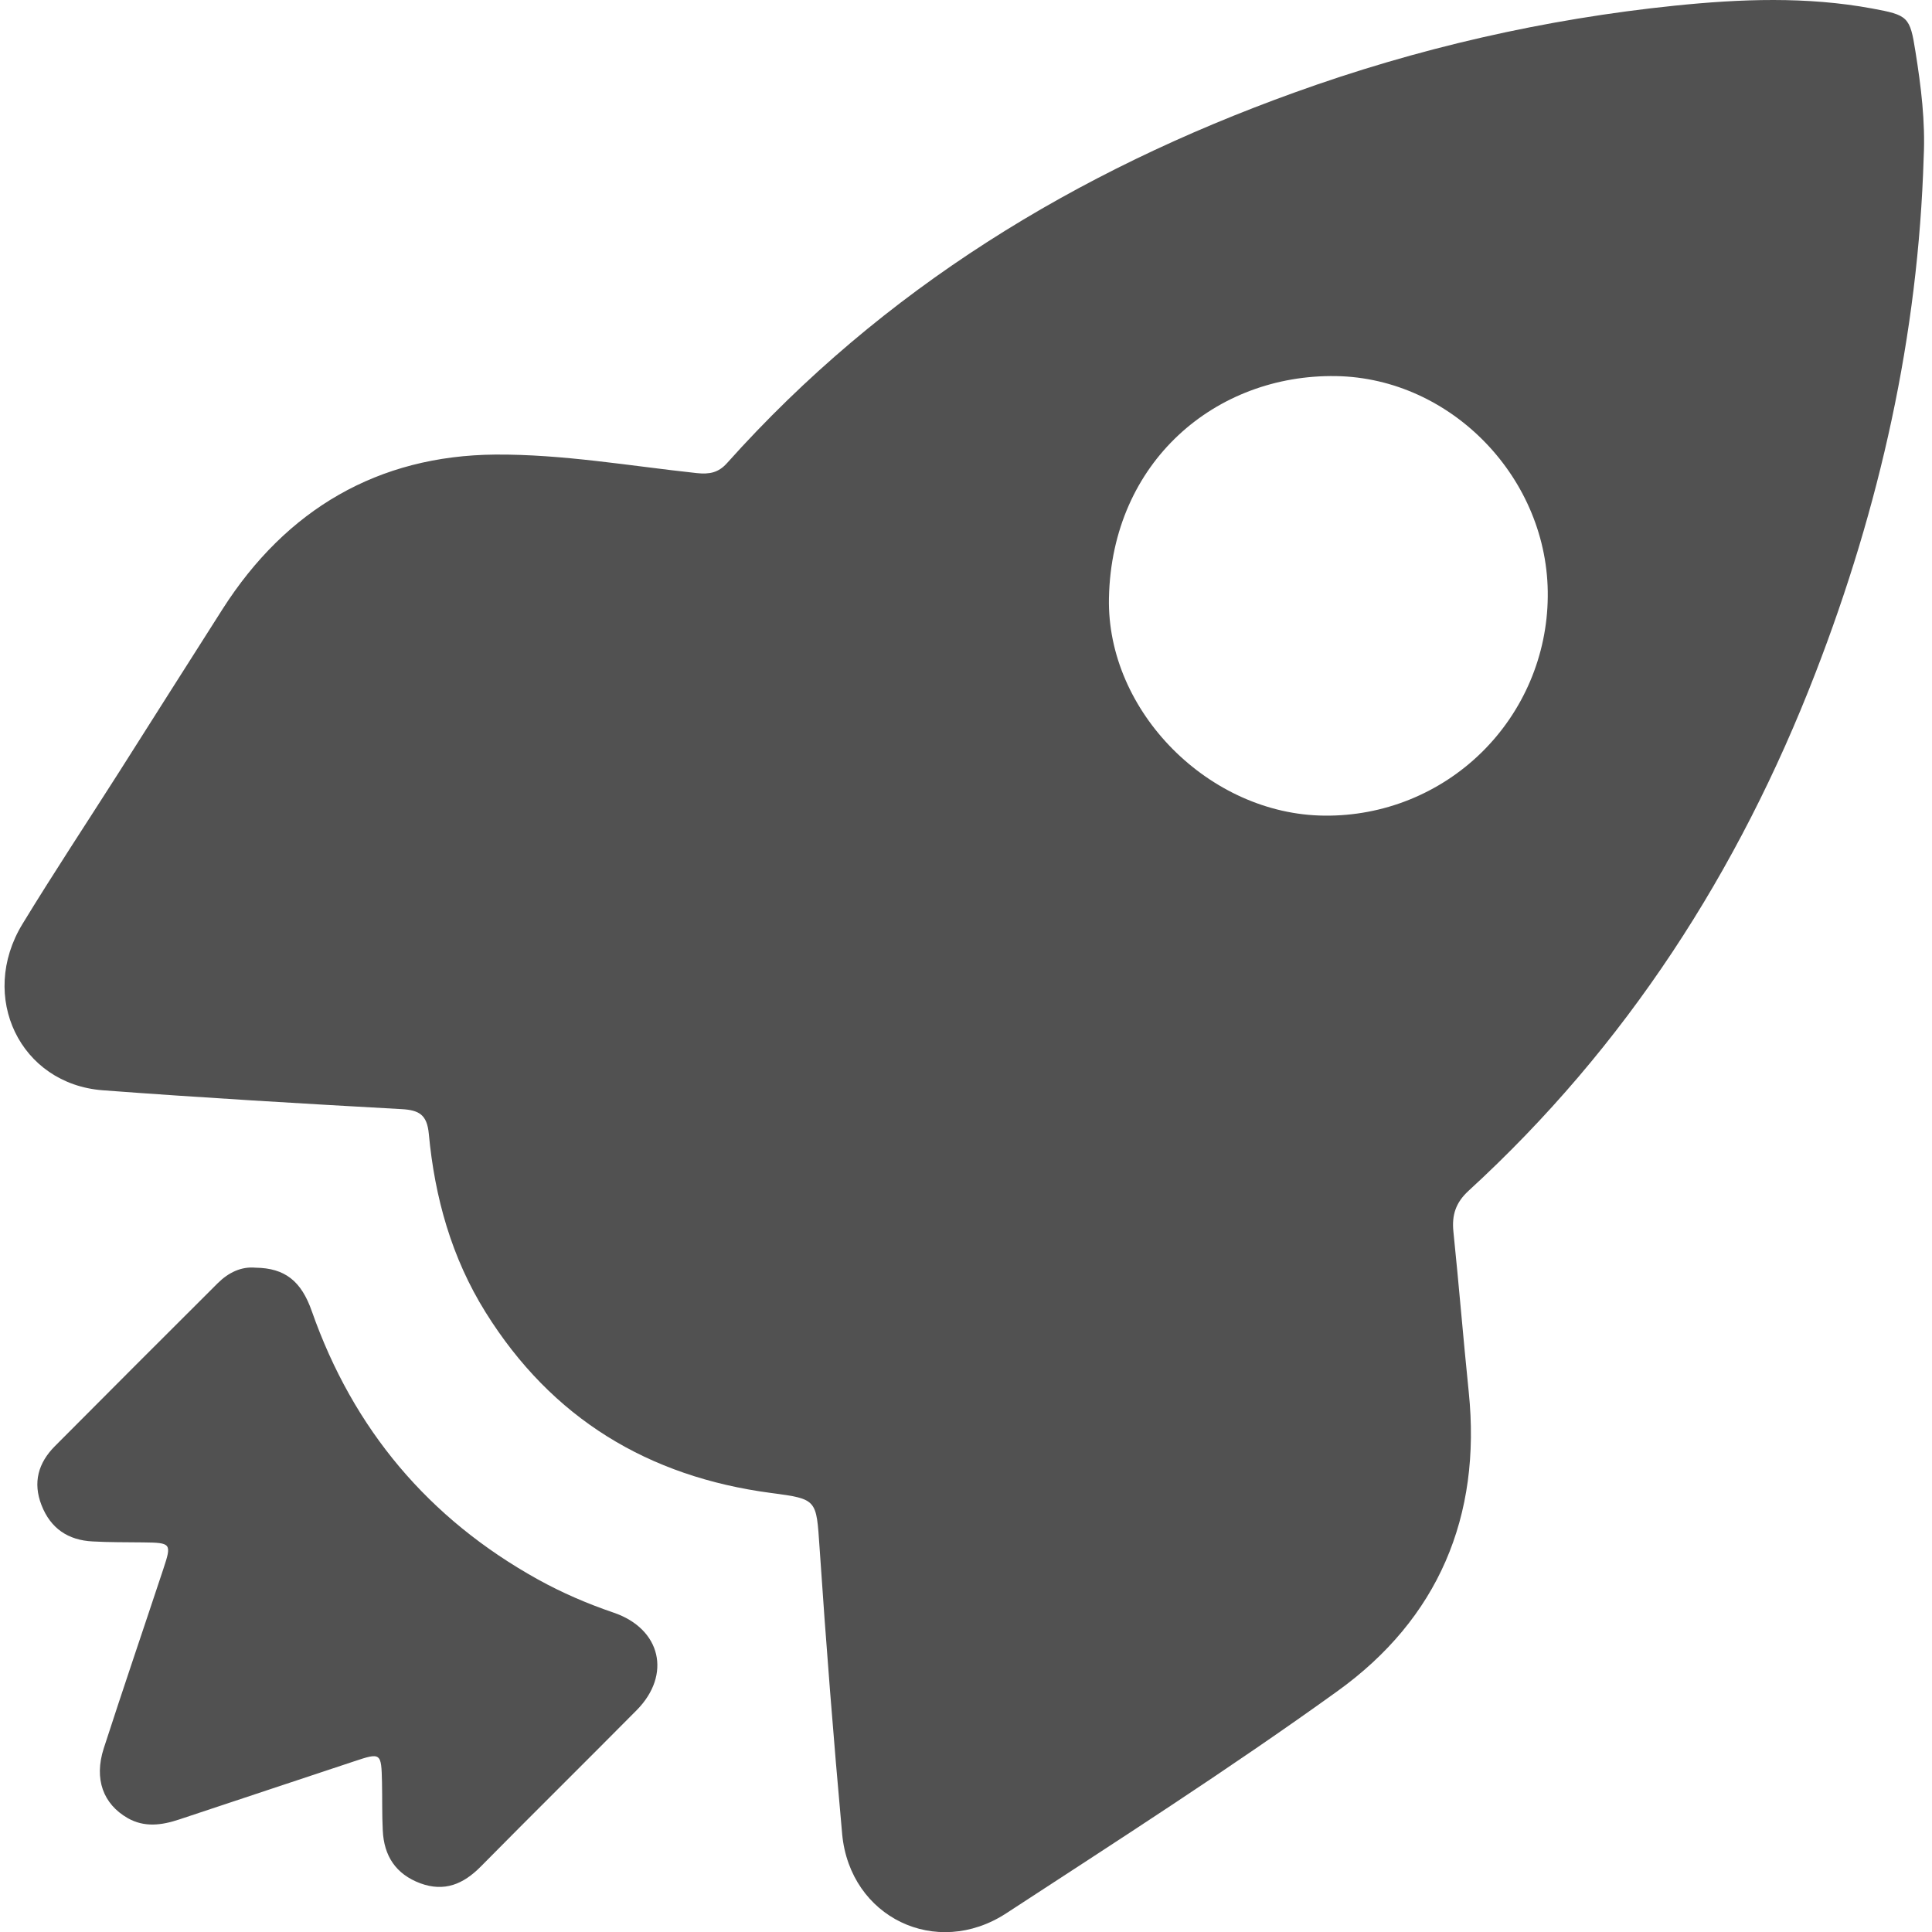
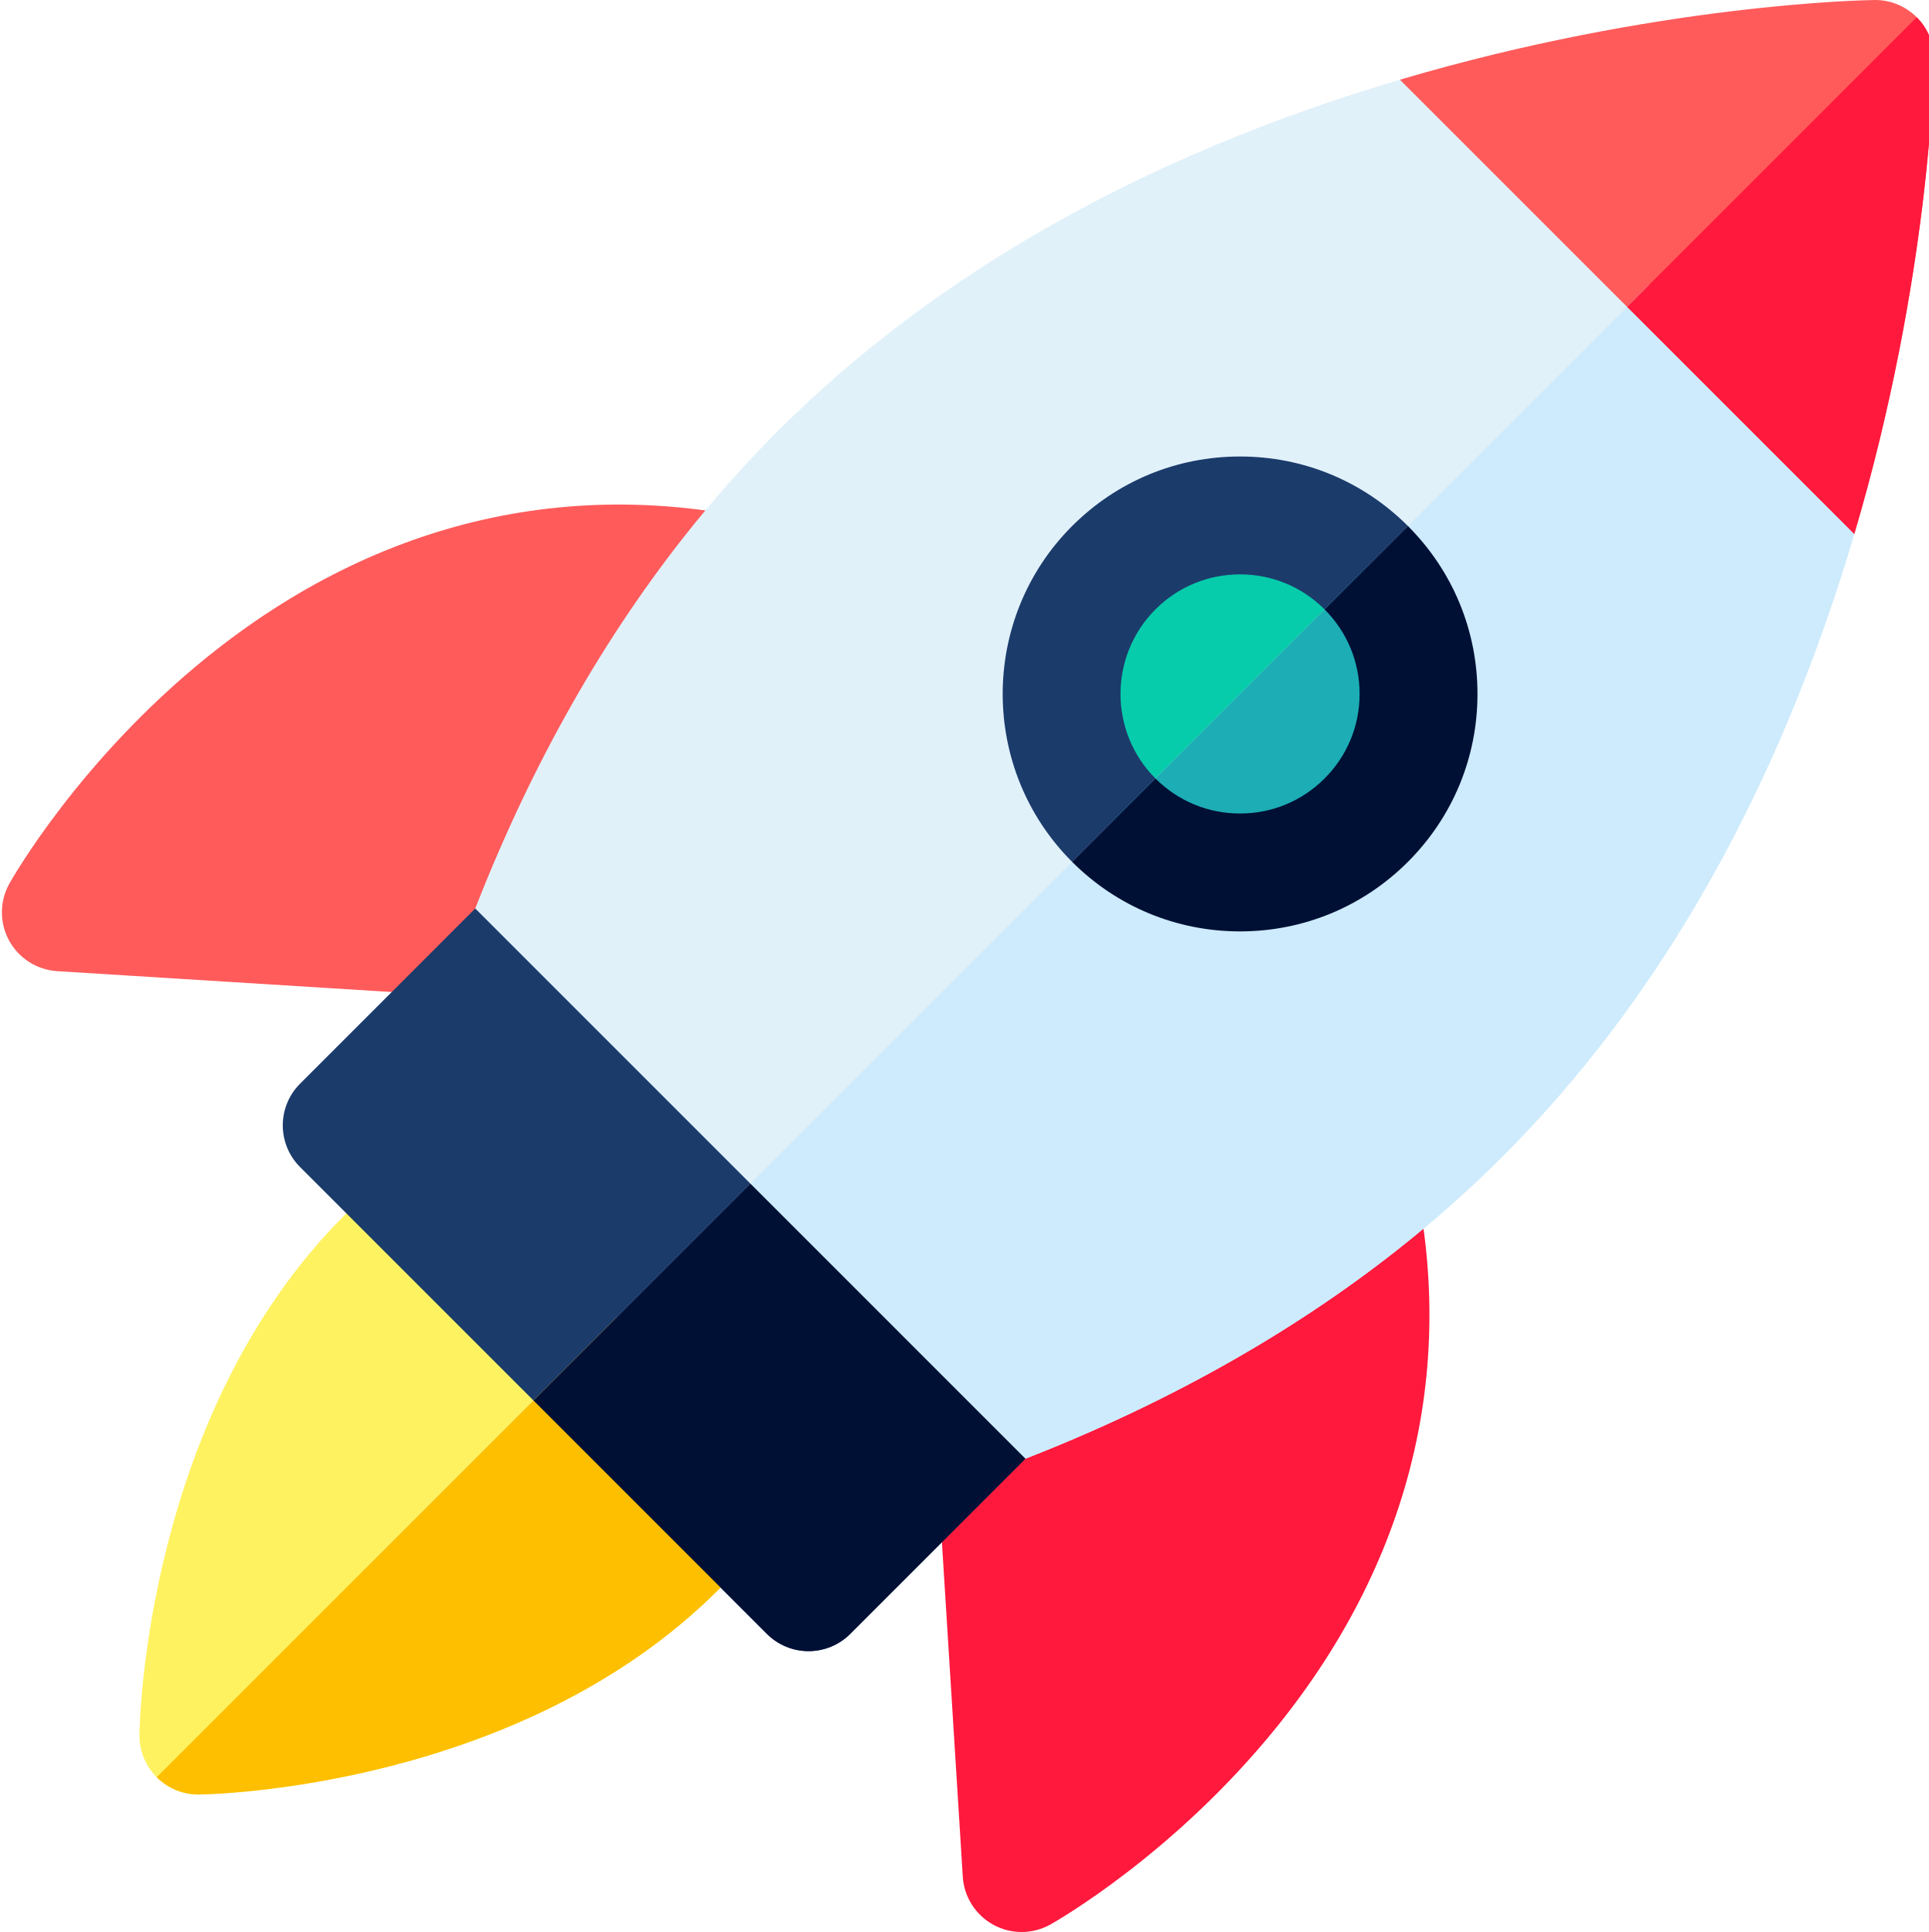
- <svg xmlns="http://www.w3.org/2000/svg" t="1626859409454" class="icon" viewBox="0 0 1024 1024" version="1.1" p-id="1128" width="16" height="16">
-   <defs>
-     <style type="text/css">@font-face { font-family: feedback-iconfont; src: url("//at.alicdn.com/t/font_1031158_1uhr8ri0pk5.eot?#iefix") format("embedded-opentype"), url("//at.alicdn.com/t/font_1031158_1uhr8ri0pk5.woff2") format("woff2"), url("//at.alicdn.com/t/font_1031158_1uhr8ri0pk5.woff") format("woff"), url("//at.alicdn.com/t/font_1031158_1uhr8ri0pk5.ttf") format("truetype"), url("//at.alicdn.com/t/font_1031158_1uhr8ri0pk5.svg#iconfont") format("svg"); }
- </style>
-   </defs>
-   <path d="M1019.597 83.271c-2.871 94.506-23.252 185.344-57.348 273.376-40.73 105.319-100.343 197.943-183.909 274.524-6.794 6.252-8.899 12.854-8.006 21.625 2.934 28.387 5.231 56.774 8.133 85.033 6.794 66.087-16.33 120.214-69.596 158.52-57.157 41.177-116.514 79.196-175.521 117.726-37.158 24.241-82.801 2.169-86.979-41.879a6562.998 6562.998 0 0 1-11.993-152.046c-1.754-25.357-1.053-25.612-25.644-28.833-65.226-8.612-116.323-39.582-151.344-95.75-18.053-28.929-26.984-60.92-30.109-94.602-0.957-10.047-5.008-12.599-14.512-13.109-52.819-2.934-105.574-6.028-158.265-9.983C10.648 574.557-11.583 528.277 11.924 489.715c16.522-27.111 34.064-53.616 51.128-80.408 18.34-28.833 36.584-57.795 54.988-86.596C151.754 269.955 200.331 241.473 262.463 240.931c35.627-0.255 71.254 5.996 106.85 9.824 6.73 0.702 11.514-0.191 16.107-5.39 82.609-92.305 184.866-154.597 300.583-196.285A848.514 848.514 0 0 1 887.741 2.991c34.83-3.572 69.851-4.912 104.649 1.531 18.914 3.508 19.935 4.306 22.837 22.805 2.966 18.499 5.295 37.094 4.37 55.945z m-199.251 232.964c0.702-62.292-50.873-115.876-112.208-116.897-63.663-1.053-118.874 45.26-120.373 117.598-1.244 60.314 53.361 114.919 114.313 115.366a117.056 117.056 0 0 0 118.268-116.068z m0 0" fill="#515151" p-id="1129" />
-   <path d="M135.423 671.902c15.597 0.191 24.272 7.081 29.854 23.092 21.976 62.547 61.909 110.007 119.863 142.158 12.79 7.081 26.218 12.854 40.156 17.606 25.038 8.548 30.747 32.884 12.152 51.671-27.494 27.749-55.275 55.179-82.769 83.024-9.09 9.154-19.105 13.428-31.895 8.739-12.981-4.848-19.265-14.481-19.903-27.94-0.447-8.516-0.223-17.064-0.415-25.612-0.351-15.724-0.51-15.852-14.959-11.036-30.875 10.175-61.781 20.604-92.624 30.779-9.154 3.03-18.276 4.306-27.175-0.734-13.013-7.464-17.957-20.668-12.726-36.967 10.27-31.736 21.051-63.281 31.545-94.953 4.561-13.747 4.274-14.034-10.589-14.225-8.931-0.128-17.893 0-26.824-0.51-12.981-0.638-22.295-6.858-27.111-19.233-4.689-12.025-1.722-22.391 7.081-31.258 28.674-28.833 57.507-57.667 86.309-86.373 5.741-5.709 12.535-8.931 20.03-8.229z m0 0" fill="#515151" p-id="1130" />
+ <svg xmlns="http://www.w3.org/2000/svg" version="1.1" width="16" height="16.031" x="0" y="0" viewBox="0 0 511 512" style="enable-background:new 0 0 512 512" xml:space="preserve" class="">
+   <g>
+     <path d="m157.086 266.195c-.324 0-.648-.012-.977-.031l-140.961-8.801c-5.363-.332-10.176-3.398-12.746-8.113-2.566-4.715-2.535-10.422.09-15.109.738-1.32 18.504-32.645 52.336-59.965 45.719-36.914 98.867-48.887 153.695-34.621 4.551 1.184 8.324 4.355 10.277 8.633s1.875 9.207-.215 13.418l-47.504 95.902c-2.648 5.344-8.09 8.688-13.996 8.688zm0 0" fill="#FF5B5B" data-original="#ff5b5b" class="" />
+     <path d="m270.723 512c-2.57 0-5.141-.633-7.473-1.906-4.715-2.57-7.781-7.379-8.117-12.742l-8.797-140.961c-.391-6.277 3.02-12.18 8.656-14.973l95.902-47.508c4.215-2.086 9.141-2.164 13.418-.211 4.281 1.949 7.449 5.727 8.633 10.277 14.27 54.828 2.297 107.977-34.621 153.695-27.316 33.832-58.645 51.594-59.965 52.336-2.371 1.328-5.004 1.992-7.637 1.992zm0 0" fill="#FF193D" data-original="#ff193d" class="" />
+     <path d="m487.441 126.059-101-101c-4.047-4.047-9.984-5.555-15.473-3.934-67.613 20-123.117 51.367-164.98 93.227-8.73 8.734-17.117 18.199-24.922 28.129-22.695 28.855-41.652 62.973-56.34 101.406-9.355 24.496-16.973 50.738-22.641 77.996-9.898 47.613-10.43 81.738-10.449 83.168-.051 4.207 1.598 8.262 4.574 11.238 2.93 2.93 6.906 4.574 11.047 4.574h.191c1.434-.016 35.559-.547 83.168-10.445 27.258-5.668 53.5-13.285 78-22.645 38.43-14.688 72.547-33.641 101.395-56.332 9.938-7.809 19.402-16.195 28.137-24.93 41.863-41.863 73.23-97.367 93.227-164.98 1.625-5.488.113-11.426-3.934-15.473zm0 0" fill="#E1F1FA" data-original="#e1f1fa" class="" />
+     <path d="m201.289 386.883-75.672-75.672c-5.586-5.586-14.465-6.121-20.684-1.246-4.832 3.789-9.43 7.859-13.664 12.094-52.652 52.652-54.281 134.234-54.324 137.68-.055 4.211 1.594 8.266 4.574 11.242 2.93 2.934 6.902 4.578 11.043 4.578.066 0 .133 0 .199-.004 3.445-.043 85.031-1.672 137.68-54.324 4.234-4.234 8.305-8.832 12.094-13.664 4.875-6.219 4.34-15.098-1.246-20.684zm0 0" fill="#FFF261" data-original="#fff261" />
+     <path d="m125.934 240.762-46.426 46.43c-2.93 2.926-4.578 6.898-4.578 11.043 0 4.141 1.648 8.113 4.578 11.043l123.715 123.715c2.926 2.93 6.898 4.574 11.043 4.574s8.113-1.645 11.043-4.574l46.426-46.426zm0 0" fill="#1B3B6B" data-original="#1b3b6b" class="" />
+     <path d="m328.602 231.551c-12.727 0-24.695-4.957-33.695-13.957-18.578-18.578-18.578-48.805 0-67.387 9-9 20.969-13.957 33.695-13.957 12.727 0 24.695 4.957 33.695 13.957s13.957 20.965 13.957 33.695c0 12.727-4.957 24.691-13.957 33.691s-20.969 13.957-33.695 13.957zm0 0" fill="#06CCAB" data-original="#06ccab" />
+     <path d="m328.598 246.828c-16.809 0-32.609-6.547-44.492-18.43-24.535-24.535-24.535-64.457 0-88.992 11.883-11.883 27.688-18.43 44.492-18.43 16.809 0 32.609 6.547 44.496 18.43 11.887 11.887 18.43 27.688 18.43 44.496s-6.543 32.609-18.43 44.496c-11.887 11.883-27.688 18.43-44.496 18.43zm0-94.613c-8.461 0-16.422 3.297-22.406 9.281-12.352 12.355-12.352 32.457 0 44.812 5.984 5.984 13.945 9.281 22.406 9.281 8.465 0 16.422-3.297 22.406-9.281s9.281-13.941 9.281-22.406-3.297-16.422-9.281-22.406-13.941-9.281-22.406-9.281zm0 0" fill="#1B3B6B" data-original="#1b3b6b" class="" />
+     <path d="m507.926 4.578c-2.98-2.98-7.059-4.656-11.246-4.574-2.316.027-57.531.957-125.711 21.121l120.406 120.406c20.164-68.18 21.094-123.395 21.121-125.711.055-4.211-1.594-8.266-4.57-11.242zm0 0" fill="#FF5B5B" data-original="#ff5b5b" class="" />
+     <path d="m487.441 126.059-50.5-50.5-340.73 340.73c2.93 2.93 6.902 4.574 11.043 4.574h.195c1.43-.016 35.555-.547 83.168-10.445 27.258-5.668 53.496-13.285 77.996-22.645 38.434-14.688 72.551-33.641 101.398-56.332 9.934-7.809 19.402-16.195 28.133-24.93 41.863-41.863 73.23-97.367 93.227-164.98 1.629-5.488.117-11.426-3.93-15.473zm0 0" fill="#CDEBFC" data-original="#cdebfc" class="" />
+     <path d="m201.289 386.883-37.836-37.836-121.938 121.934v.004c2.934 2.93 6.906 4.574 11.047 4.574h.195c3.449-.043 85.031-1.676 137.684-54.328 4.234-4.234 8.305-8.832 12.09-13.664 4.879-6.219 4.348-15.098-1.242-20.684zm0 0" fill="#FDBF00" data-original="#fdbf00" />
+     <path d="m198.836 313.664-57.473 57.473 61.859 61.859c2.926 2.926 6.898 4.574 11.043 4.574s8.113-1.648 11.043-4.574l46.426-46.43zm0 0" fill="#001035" data-original="#001035" class="" />
+     <path d="m362.297 150.207c-.004 0-.004 0-.004 0l-67.387 67.387h.004c8.996 9 20.965 13.957 33.691 13.957 12.727 0 24.695-4.957 33.695-13.957s13.957-20.965 13.957-33.691c-.004-12.727-4.957-24.695-13.957-33.695zm0 0" fill="#1CADB5" data-original="#1cadb5" />
+     <path d="m373.094 139.406-22.09 22.09c5.984 5.984 9.281 13.941 9.281 22.406s-3.297 16.422-9.281 22.406-13.941 9.281-22.406 9.281-16.422-3.297-22.406-9.281c0 0 0 0 0-.004l-22.09 22.09v.004c11.887 11.883 27.688 18.43 44.496 18.43s32.609-6.547 44.496-18.43c11.883-11.887 18.43-27.688 18.43-44.496s-6.547-32.609-18.43-44.496zm0 0" fill="#001035" data-original="#001035" class="" />
+     <path d="m507.922 4.574-76.75 76.754 60.203 60.203c20.164-68.18 21.094-123.395 21.121-125.711.055-4.211-1.594-8.266-4.574-11.246zm0 0" fill="#FF193D" data-original="#ff193d" class="" />
+   </g>
</svg>
